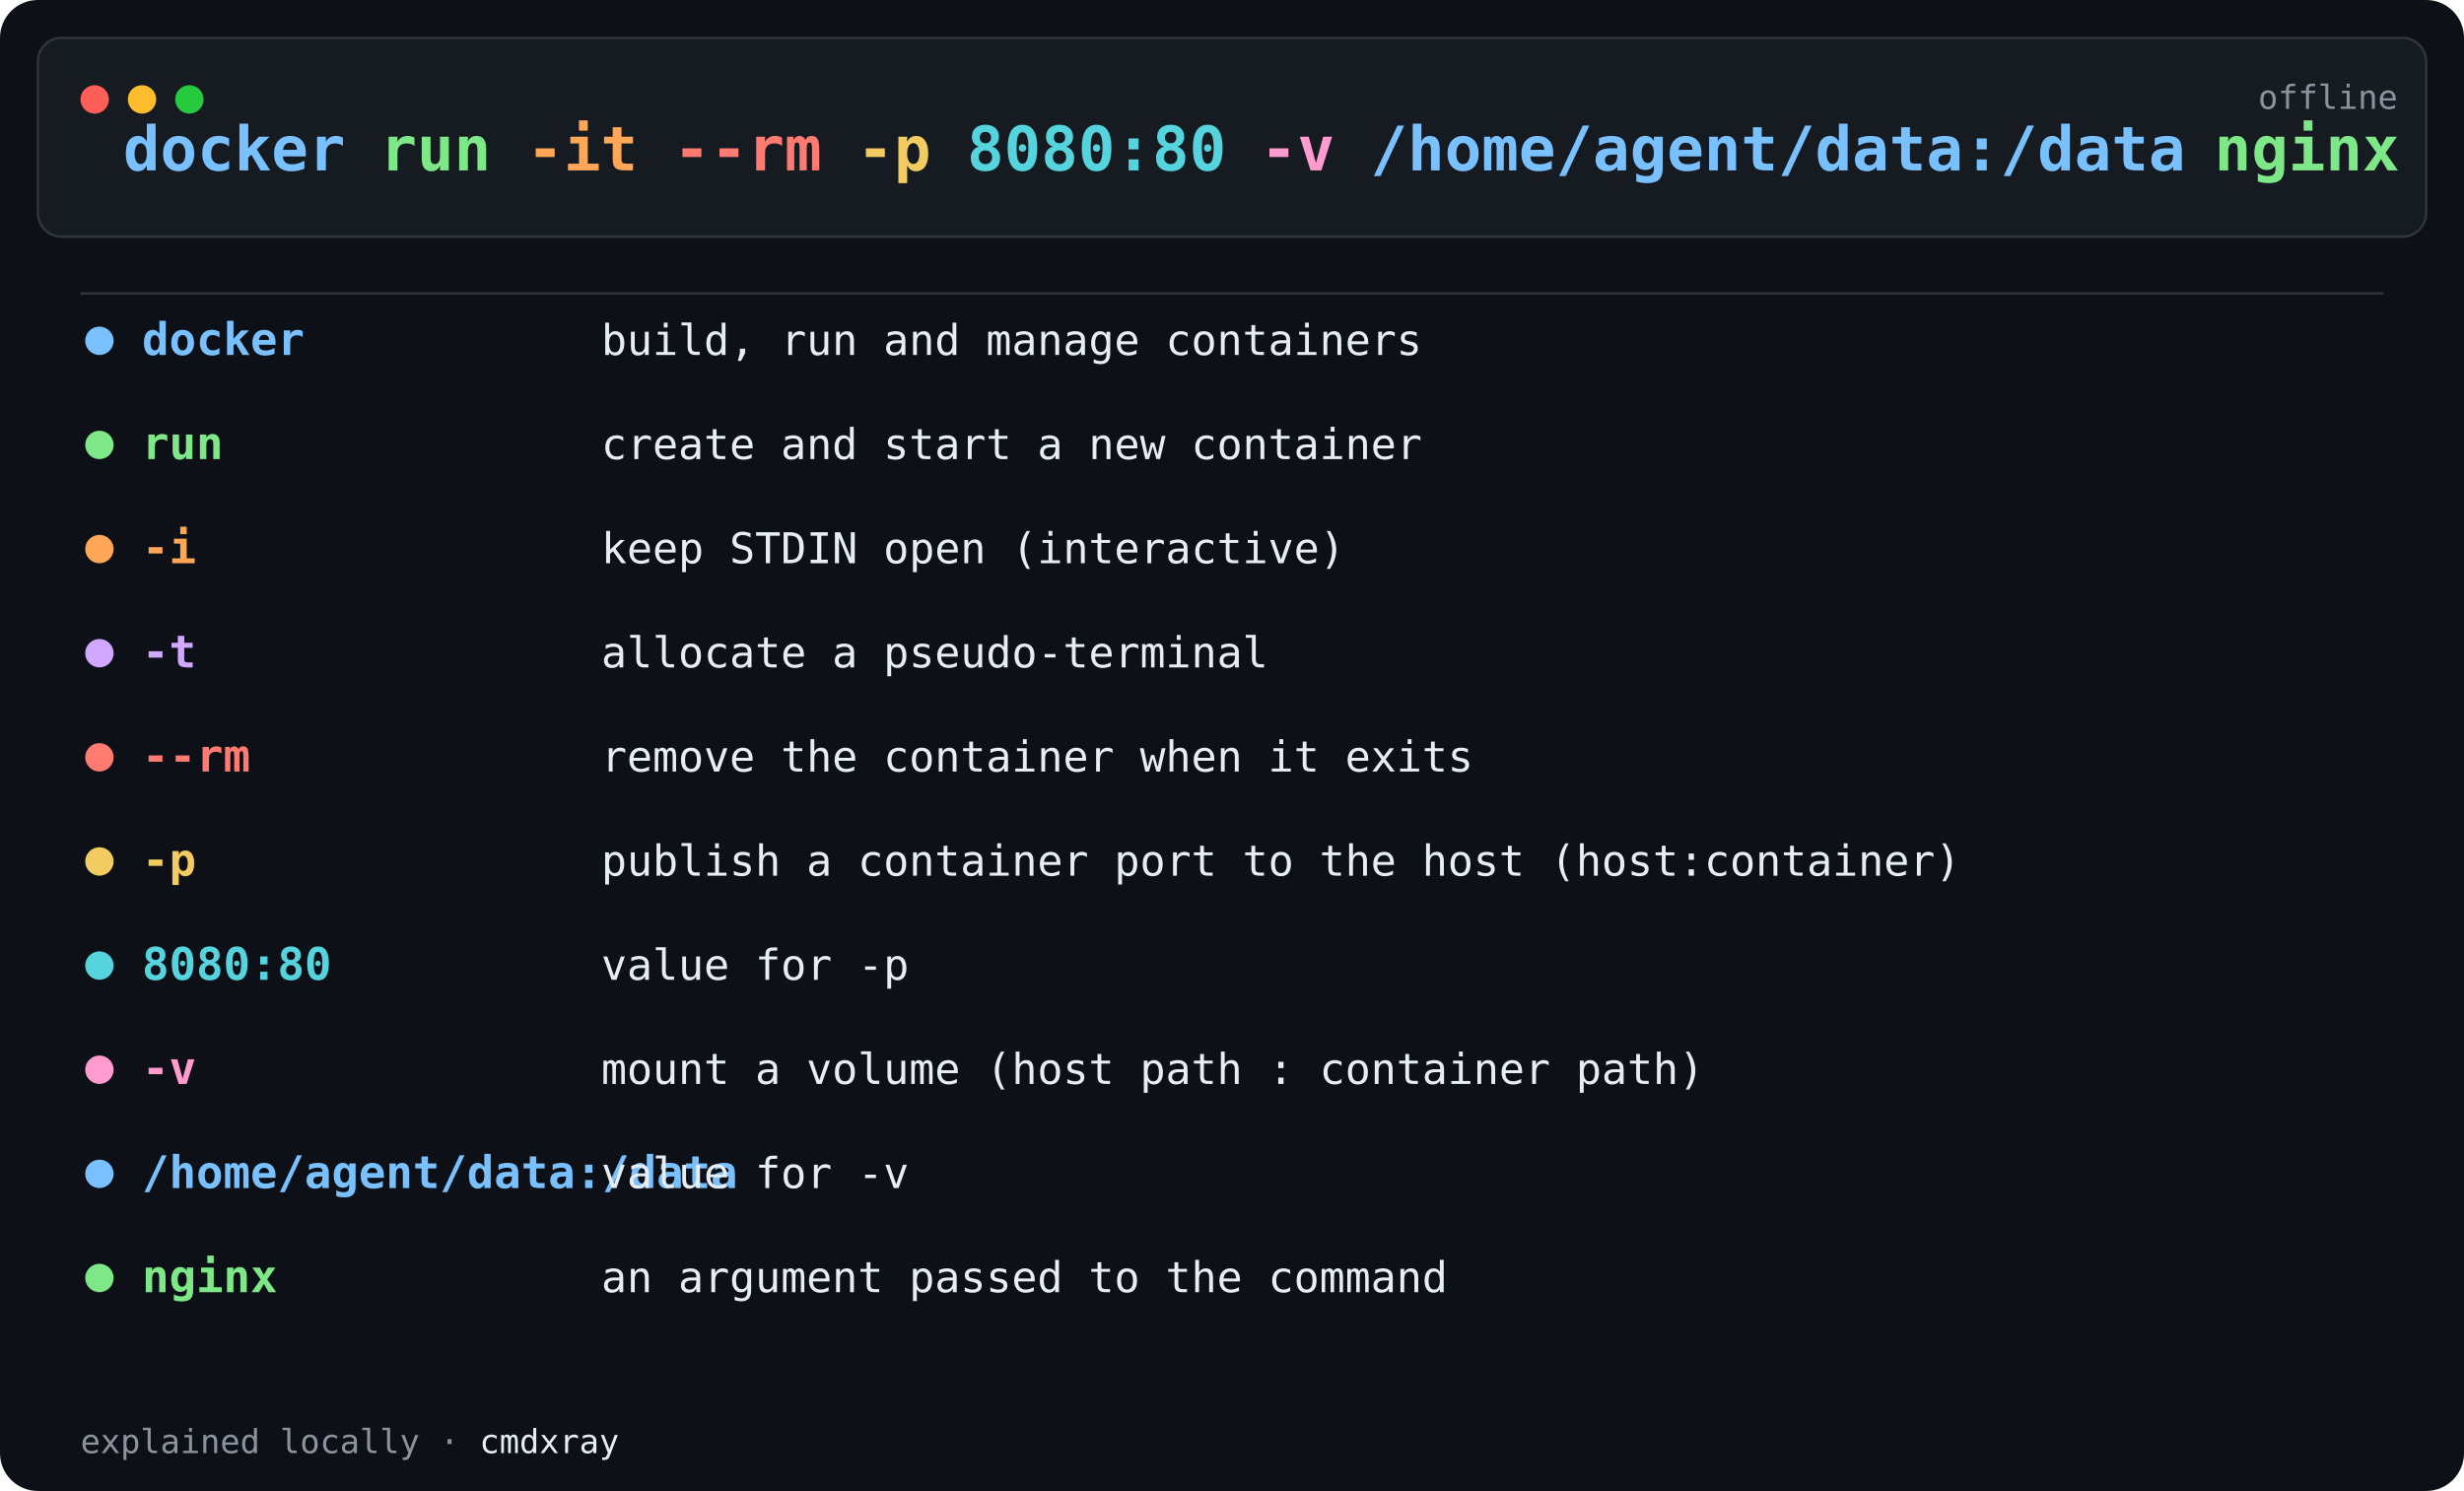
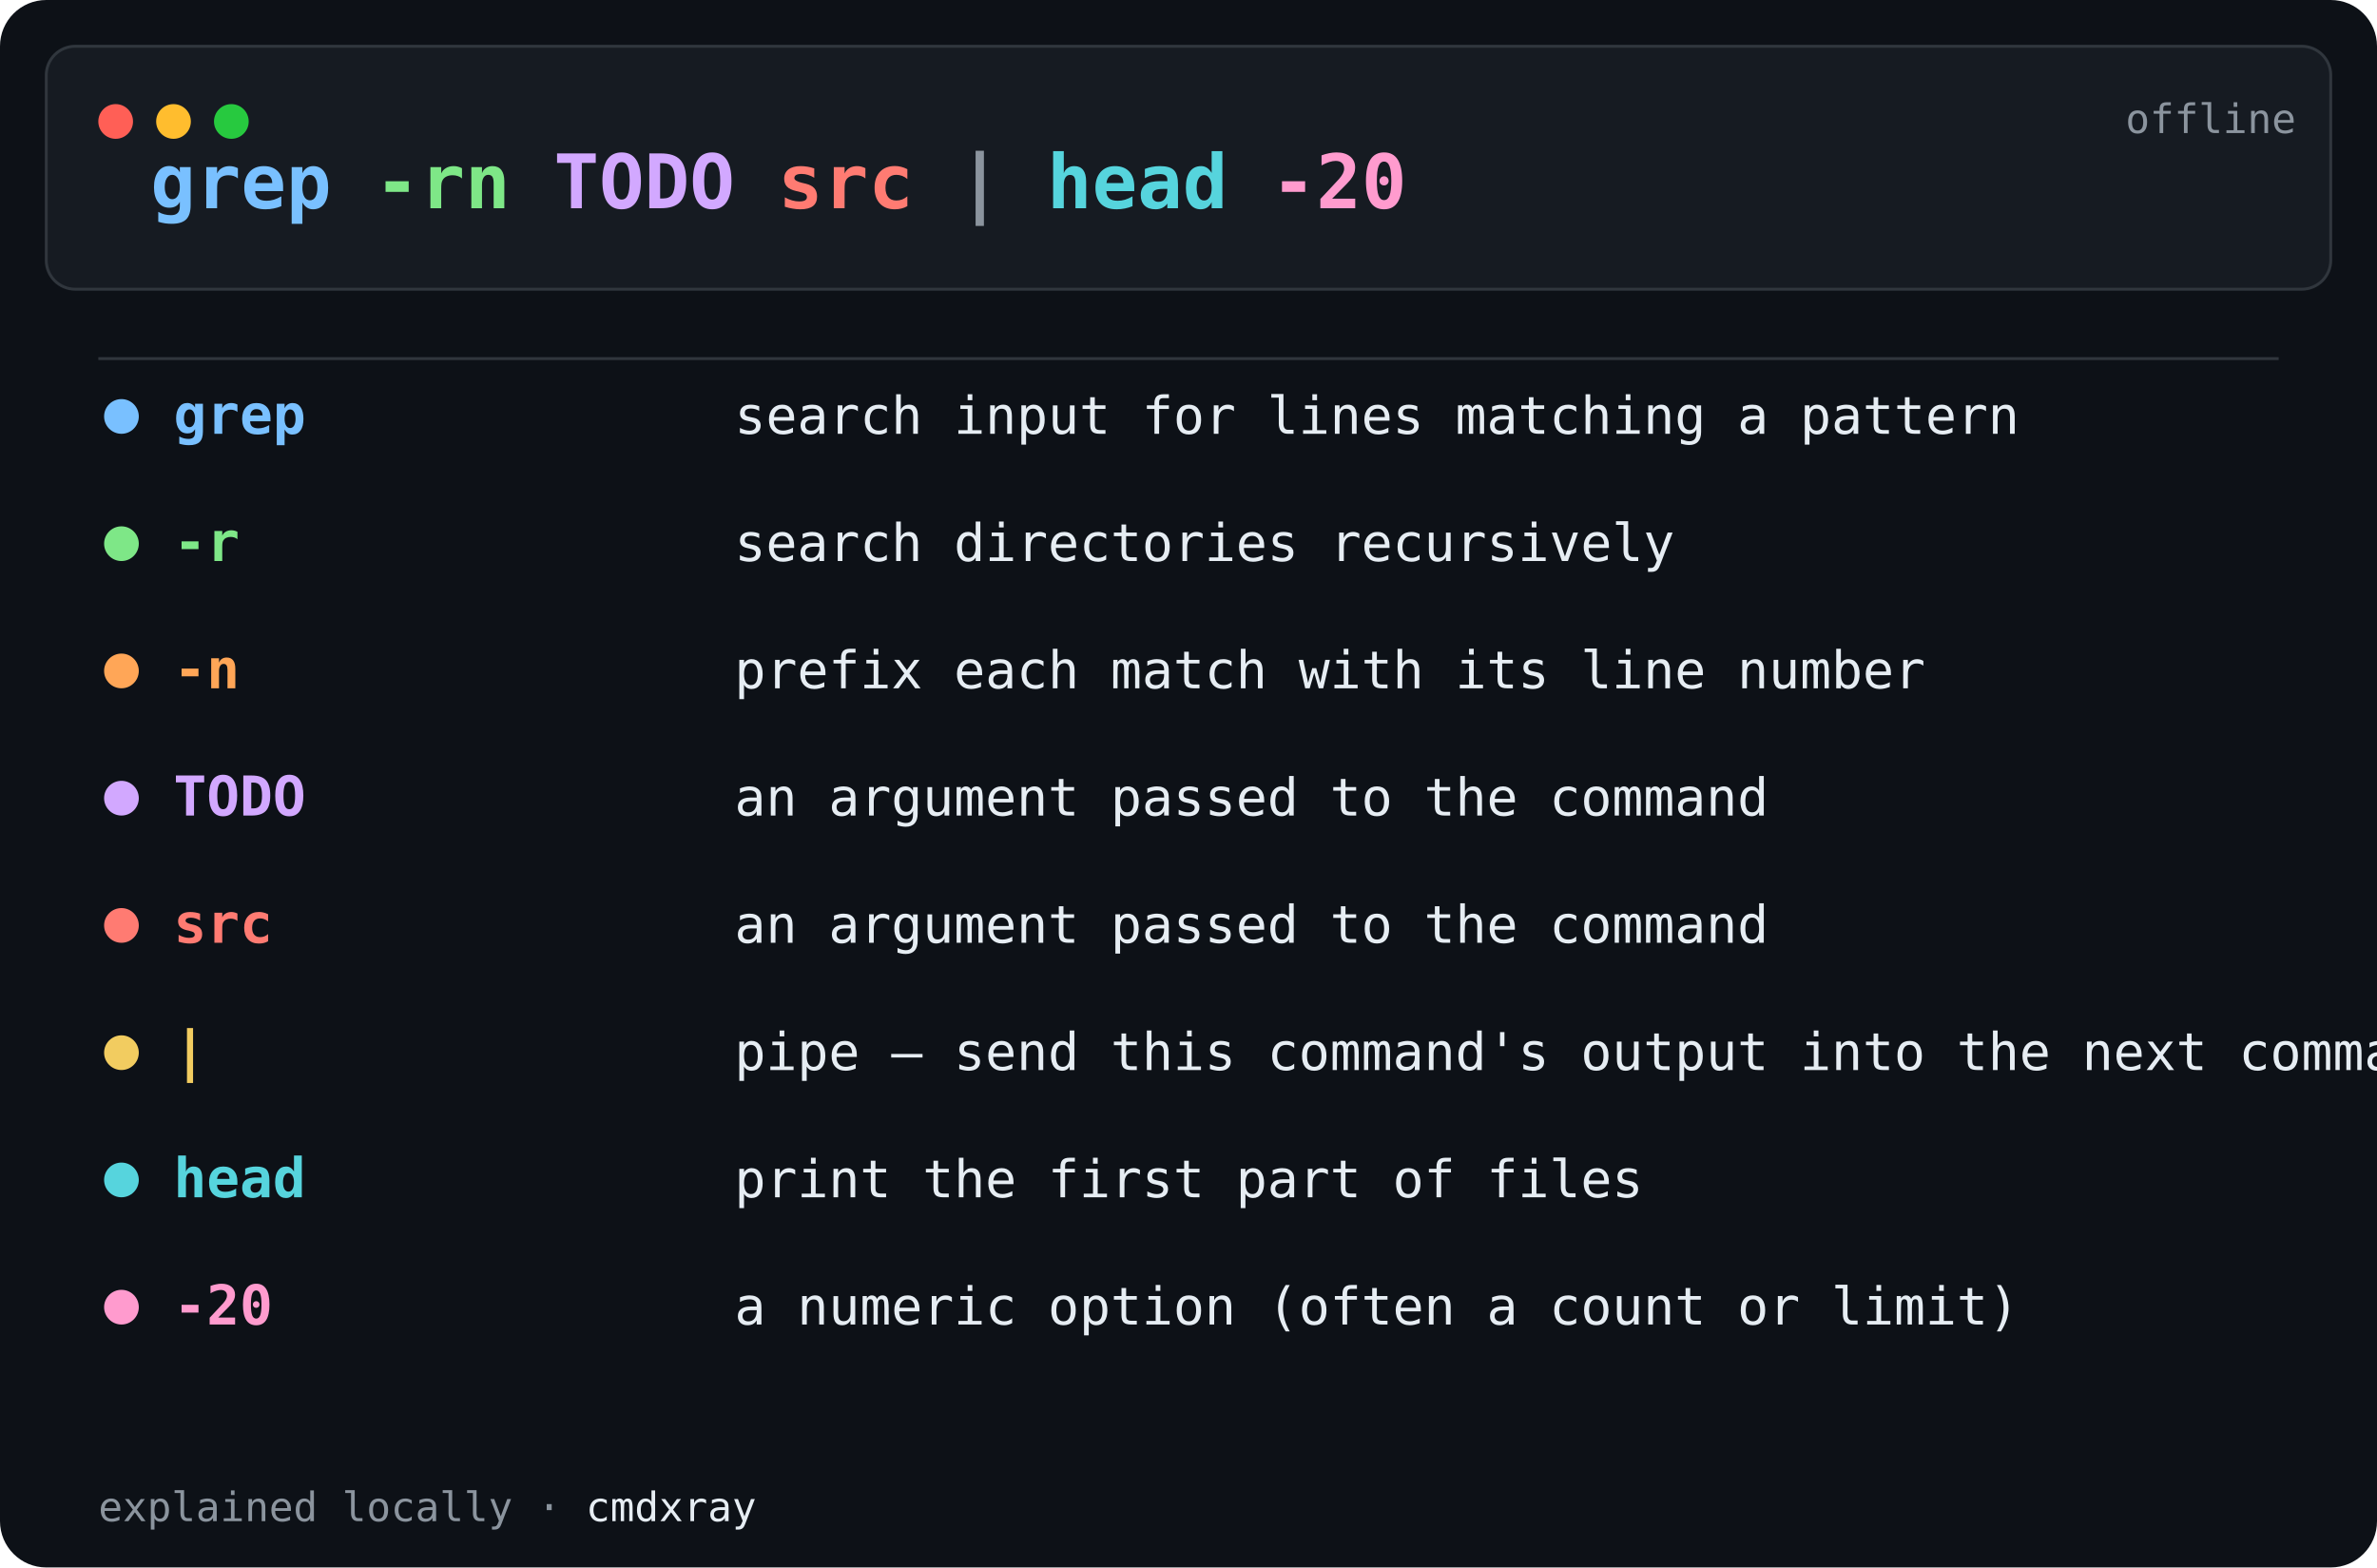
- <svg xmlns="http://www.w3.org/2000/svg" width="1041" height="630" viewBox="0 0 1041 630" font-family="ui-monospace,'SF Mono','JetBrains Mono','Fira Code',Menlo,Consolas,monospace">
-   <rect width="1041" height="630" rx="16" fill="#0d1117" />
-   <rect x="16" y="16" width="1009" height="84" rx="10" fill="#161b22" stroke="#30363d" />
+ <svg xmlns="http://www.w3.org/2000/svg" width="822" height="542" viewBox="0 0 822 542" font-family="ui-monospace,'SF Mono','JetBrains Mono','Fira Code',Menlo,Consolas,monospace">
+   <rect width="822" height="542" rx="16" fill="#0d1117" />
+   <rect x="16" y="16" width="790" height="84" rx="10" fill="#161b22" stroke="#30363d" />
  <circle cx="40" cy="42" r="6" fill="#ff5f56" />
  <circle cx="60" cy="42" r="6" fill="#ffbd2e" />
  <circle cx="80" cy="42" r="6" fill="#27c93f" />
-   <text x="1013" y="46" text-anchor="end" fill="#8b949e" font-size="14">offline</text>
-   <text x="52" y="72" fill="#79c0ff" font-size="26" font-family="ui-monospace,'SF Mono','JetBrains Mono','Fira Code',Menlo,Consolas,monospace" font-weight="700">docker</text>
-   <text x="160.5" y="72" fill="#7ee787" font-size="26" font-family="ui-monospace,'SF Mono','JetBrains Mono','Fira Code',Menlo,Consolas,monospace" font-weight="600">run</text>
-   <text x="222.5" y="72" fill="#ffa657" font-size="26" font-family="ui-monospace,'SF Mono','JetBrains Mono','Fira Code',Menlo,Consolas,monospace" font-weight="600">-it</text>
-   <text x="284.5" y="72" fill="#ff7b72" font-size="26" font-family="ui-monospace,'SF Mono','JetBrains Mono','Fira Code',Menlo,Consolas,monospace" font-weight="600">--rm</text>
-   <text x="362" y="72" fill="#f2cc60" font-size="26" font-family="ui-monospace,'SF Mono','JetBrains Mono','Fira Code',Menlo,Consolas,monospace" font-weight="600">-p</text>
-   <text x="408.5" y="72" fill="#56d4dd" font-size="26" font-family="ui-monospace,'SF Mono','JetBrains Mono','Fira Code',Menlo,Consolas,monospace" font-weight="600">8080:80</text>
-   <text x="532.5" y="72" fill="#ff9bce" font-size="26" font-family="ui-monospace,'SF Mono','JetBrains Mono','Fira Code',Menlo,Consolas,monospace" font-weight="600">-v</text>
-   <text x="579" y="72" fill="#79c0ff" font-size="26" font-family="ui-monospace,'SF Mono','JetBrains Mono','Fira Code',Menlo,Consolas,monospace" font-weight="600">/home/agent/data:/data</text>
-   <text x="935.5" y="72" fill="#7ee787" font-size="26" font-family="ui-monospace,'SF Mono','JetBrains Mono','Fira Code',Menlo,Consolas,monospace" font-weight="600">nginx</text>
-   <line x1="34" y1="124" x2="1007" y2="124" stroke="#30363d" />
+   <text x="794" y="46" text-anchor="end" fill="#8b949e" font-size="14">offline</text>
+   <text x="52" y="72" fill="#79c0ff" font-size="26" font-family="ui-monospace,'SF Mono','JetBrains Mono','Fira Code',Menlo,Consolas,monospace" font-weight="700">grep</text>
+   <text x="129.5" y="72" fill="#7ee787" font-size="26" font-family="ui-monospace,'SF Mono','JetBrains Mono','Fira Code',Menlo,Consolas,monospace" font-weight="600">-rn</text>
+   <text x="191.5" y="72" fill="#d2a8ff" font-size="26" font-family="ui-monospace,'SF Mono','JetBrains Mono','Fira Code',Menlo,Consolas,monospace" font-weight="600">TODO</text>
+   <text x="269" y="72" fill="#ff7b72" font-size="26" font-family="ui-monospace,'SF Mono','JetBrains Mono','Fira Code',Menlo,Consolas,monospace" font-weight="600">src</text>
+   <text x="331" y="72" fill="#8b949e" font-size="26" font-family="ui-monospace,'SF Mono','JetBrains Mono','Fira Code',Menlo,Consolas,monospace" font-weight="600">|</text>
+   <text x="362" y="72" fill="#56d4dd" font-size="26" font-family="ui-monospace,'SF Mono','JetBrains Mono','Fira Code',Menlo,Consolas,monospace" font-weight="700">head</text>
+   <text x="439.5" y="72" fill="#ff9bce" font-size="26" font-family="ui-monospace,'SF Mono','JetBrains Mono','Fira Code',Menlo,Consolas,monospace" font-weight="600">-20</text>
+   <line x1="34" y1="124" x2="788" y2="124" stroke="#30363d" />
  <circle cx="42" cy="144" r="6" fill="#79c0ff" />
-   <text x="60" y="150" fill="#79c0ff" font-size="19" font-family="ui-monospace,'SF Mono','JetBrains Mono','Fira Code',Menlo,Consolas,monospace" font-weight="600">docker</text>
-   <text x="254" y="150" fill="#e6edf3" font-size="18" font-family="ui-monospace,'SF Mono','JetBrains Mono','Fira Code',Menlo,Consolas,monospace">build, run and manage containers</text>
+   <text x="60" y="150" fill="#79c0ff" font-size="19" font-family="ui-monospace,'SF Mono','JetBrains Mono','Fira Code',Menlo,Consolas,monospace" font-weight="600">grep</text>
+   <text x="254" y="150" fill="#e6edf3" font-size="18" font-family="ui-monospace,'SF Mono','JetBrains Mono','Fira Code',Menlo,Consolas,monospace">search input for lines matching a pattern</text>
  <circle cx="42" cy="188" r="6" fill="#7ee787" />
-   <text x="60" y="194" fill="#7ee787" font-size="19" font-family="ui-monospace,'SF Mono','JetBrains Mono','Fira Code',Menlo,Consolas,monospace" font-weight="600">run</text>
-   <text x="254" y="194" fill="#e6edf3" font-size="18" font-family="ui-monospace,'SF Mono','JetBrains Mono','Fira Code',Menlo,Consolas,monospace">create and start a new container</text>
+   <text x="60" y="194" fill="#7ee787" font-size="19" font-family="ui-monospace,'SF Mono','JetBrains Mono','Fira Code',Menlo,Consolas,monospace" font-weight="600">-r</text>
+   <text x="254" y="194" fill="#e6edf3" font-size="18" font-family="ui-monospace,'SF Mono','JetBrains Mono','Fira Code',Menlo,Consolas,monospace">search directories recursively</text>
  <circle cx="42" cy="232" r="6" fill="#ffa657" />
-   <text x="60" y="238" fill="#ffa657" font-size="19" font-family="ui-monospace,'SF Mono','JetBrains Mono','Fira Code',Menlo,Consolas,monospace" font-weight="600">-i</text>
-   <text x="254" y="238" fill="#e6edf3" font-size="18" font-family="ui-monospace,'SF Mono','JetBrains Mono','Fira Code',Menlo,Consolas,monospace">keep STDIN open (interactive)</text>
+   <text x="60" y="238" fill="#ffa657" font-size="19" font-family="ui-monospace,'SF Mono','JetBrains Mono','Fira Code',Menlo,Consolas,monospace" font-weight="600">-n</text>
+   <text x="254" y="238" fill="#e6edf3" font-size="18" font-family="ui-monospace,'SF Mono','JetBrains Mono','Fira Code',Menlo,Consolas,monospace">prefix each match with its line number</text>
  <circle cx="42" cy="276" r="6" fill="#d2a8ff" />
-   <text x="60" y="282" fill="#d2a8ff" font-size="19" font-family="ui-monospace,'SF Mono','JetBrains Mono','Fira Code',Menlo,Consolas,monospace" font-weight="600">-t</text>
-   <text x="254" y="282" fill="#e6edf3" font-size="18" font-family="ui-monospace,'SF Mono','JetBrains Mono','Fira Code',Menlo,Consolas,monospace">allocate a pseudo-terminal</text>
+   <text x="60" y="282" fill="#d2a8ff" font-size="19" font-family="ui-monospace,'SF Mono','JetBrains Mono','Fira Code',Menlo,Consolas,monospace" font-weight="600">TODO</text>
+   <text x="254" y="282" fill="#e6edf3" font-size="18" font-family="ui-monospace,'SF Mono','JetBrains Mono','Fira Code',Menlo,Consolas,monospace">an argument passed to the command</text>
  <circle cx="42" cy="320" r="6" fill="#ff7b72" />
-   <text x="60" y="326" fill="#ff7b72" font-size="19" font-family="ui-monospace,'SF Mono','JetBrains Mono','Fira Code',Menlo,Consolas,monospace" font-weight="600">--rm</text>
-   <text x="254" y="326" fill="#e6edf3" font-size="18" font-family="ui-monospace,'SF Mono','JetBrains Mono','Fira Code',Menlo,Consolas,monospace">remove the container when it exits</text>
+   <text x="60" y="326" fill="#ff7b72" font-size="19" font-family="ui-monospace,'SF Mono','JetBrains Mono','Fira Code',Menlo,Consolas,monospace" font-weight="600">src</text>
+   <text x="254" y="326" fill="#e6edf3" font-size="18" font-family="ui-monospace,'SF Mono','JetBrains Mono','Fira Code',Menlo,Consolas,monospace">an argument passed to the command</text>
  <circle cx="42" cy="364" r="6" fill="#f2cc60" />
-   <text x="60" y="370" fill="#f2cc60" font-size="19" font-family="ui-monospace,'SF Mono','JetBrains Mono','Fira Code',Menlo,Consolas,monospace" font-weight="600">-p</text>
-   <text x="254" y="370" fill="#e6edf3" font-size="18" font-family="ui-monospace,'SF Mono','JetBrains Mono','Fira Code',Menlo,Consolas,monospace">publish a container port to the host (host:container)</text>
+   <text x="60" y="370" fill="#f2cc60" font-size="19" font-family="ui-monospace,'SF Mono','JetBrains Mono','Fira Code',Menlo,Consolas,monospace" font-weight="600">|</text>
+   <text x="254" y="370" fill="#e6edf3" font-size="18" font-family="ui-monospace,'SF Mono','JetBrains Mono','Fira Code',Menlo,Consolas,monospace">pipe — send this command's output into the next command</text>
  <circle cx="42" cy="408" r="6" fill="#56d4dd" />
-   <text x="60" y="414" fill="#56d4dd" font-size="19" font-family="ui-monospace,'SF Mono','JetBrains Mono','Fira Code',Menlo,Consolas,monospace" font-weight="600">8080:80</text>
-   <text x="254" y="414" fill="#e6edf3" font-size="18" font-family="ui-monospace,'SF Mono','JetBrains Mono','Fira Code',Menlo,Consolas,monospace">value for -p</text>
+   <text x="60" y="414" fill="#56d4dd" font-size="19" font-family="ui-monospace,'SF Mono','JetBrains Mono','Fira Code',Menlo,Consolas,monospace" font-weight="600">head</text>
+   <text x="254" y="414" fill="#e6edf3" font-size="18" font-family="ui-monospace,'SF Mono','JetBrains Mono','Fira Code',Menlo,Consolas,monospace">print the first part of files</text>
  <circle cx="42" cy="452" r="6" fill="#ff9bce" />
-   <text x="60" y="458" fill="#ff9bce" font-size="19" font-family="ui-monospace,'SF Mono','JetBrains Mono','Fira Code',Menlo,Consolas,monospace" font-weight="600">-v</text>
-   <text x="254" y="458" fill="#e6edf3" font-size="18" font-family="ui-monospace,'SF Mono','JetBrains Mono','Fira Code',Menlo,Consolas,monospace">mount a volume (host path : container path)</text>
-   <circle cx="42" cy="496" r="6" fill="#79c0ff" />
-   <text x="60" y="502" fill="#79c0ff" font-size="19" font-family="ui-monospace,'SF Mono','JetBrains Mono','Fira Code',Menlo,Consolas,monospace" font-weight="600">/home/agent/data:/data</text>
-   <text x="254" y="502" fill="#e6edf3" font-size="18" font-family="ui-monospace,'SF Mono','JetBrains Mono','Fira Code',Menlo,Consolas,monospace">value for -v</text>
-   <circle cx="42" cy="540" r="6" fill="#7ee787" />
-   <text x="60" y="546" fill="#7ee787" font-size="19" font-family="ui-monospace,'SF Mono','JetBrains Mono','Fira Code',Menlo,Consolas,monospace" font-weight="600">nginx</text>
-   <text x="254" y="546" fill="#e6edf3" font-size="18" font-family="ui-monospace,'SF Mono','JetBrains Mono','Fira Code',Menlo,Consolas,monospace">an argument passed to the command</text>
-   <text x="34" y="614" fill="#8b949e" font-size="14">explained locally · <tspan fill="#e6edf3">cmdxray</tspan>
+   <text x="60" y="458" fill="#ff9bce" font-size="19" font-family="ui-monospace,'SF Mono','JetBrains Mono','Fira Code',Menlo,Consolas,monospace" font-weight="600">-20</text>
+   <text x="254" y="458" fill="#e6edf3" font-size="18" font-family="ui-monospace,'SF Mono','JetBrains Mono','Fira Code',Menlo,Consolas,monospace">a numeric option (often a count or limit)</text>
+   <text x="34" y="526" fill="#8b949e" font-size="14">explained locally · <tspan fill="#e6edf3">cmdxray</tspan>
  </text>
</svg>
